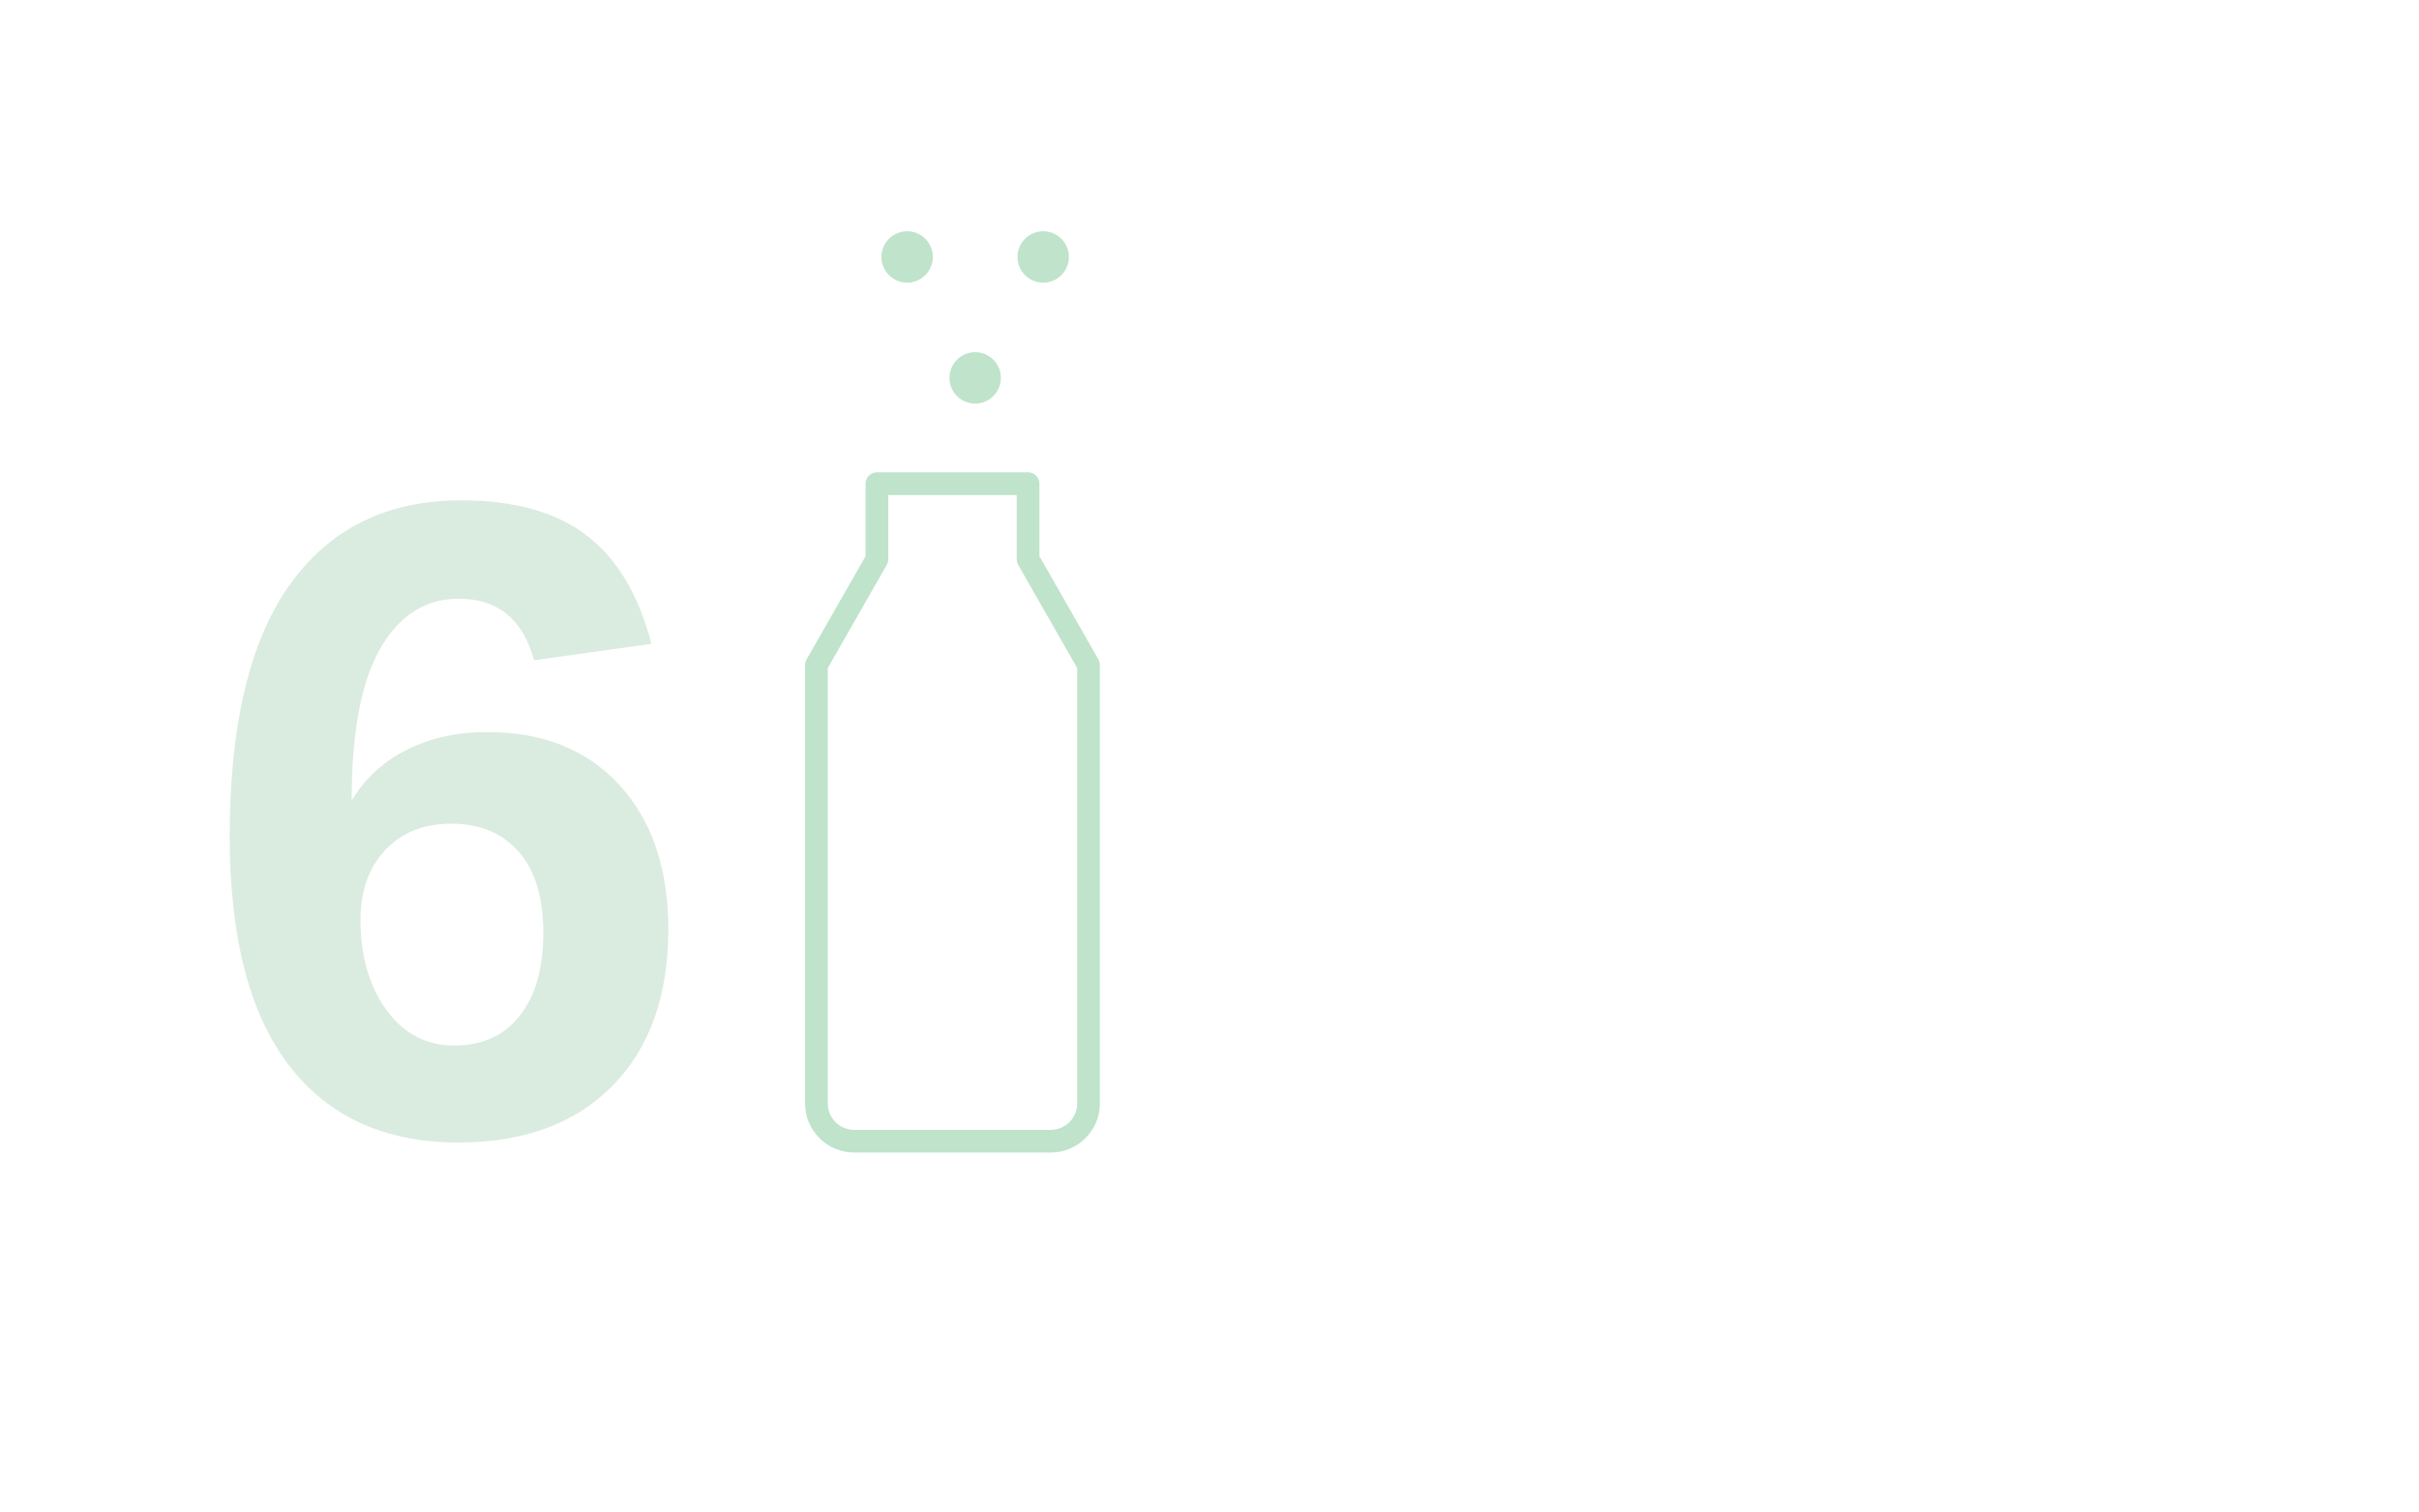
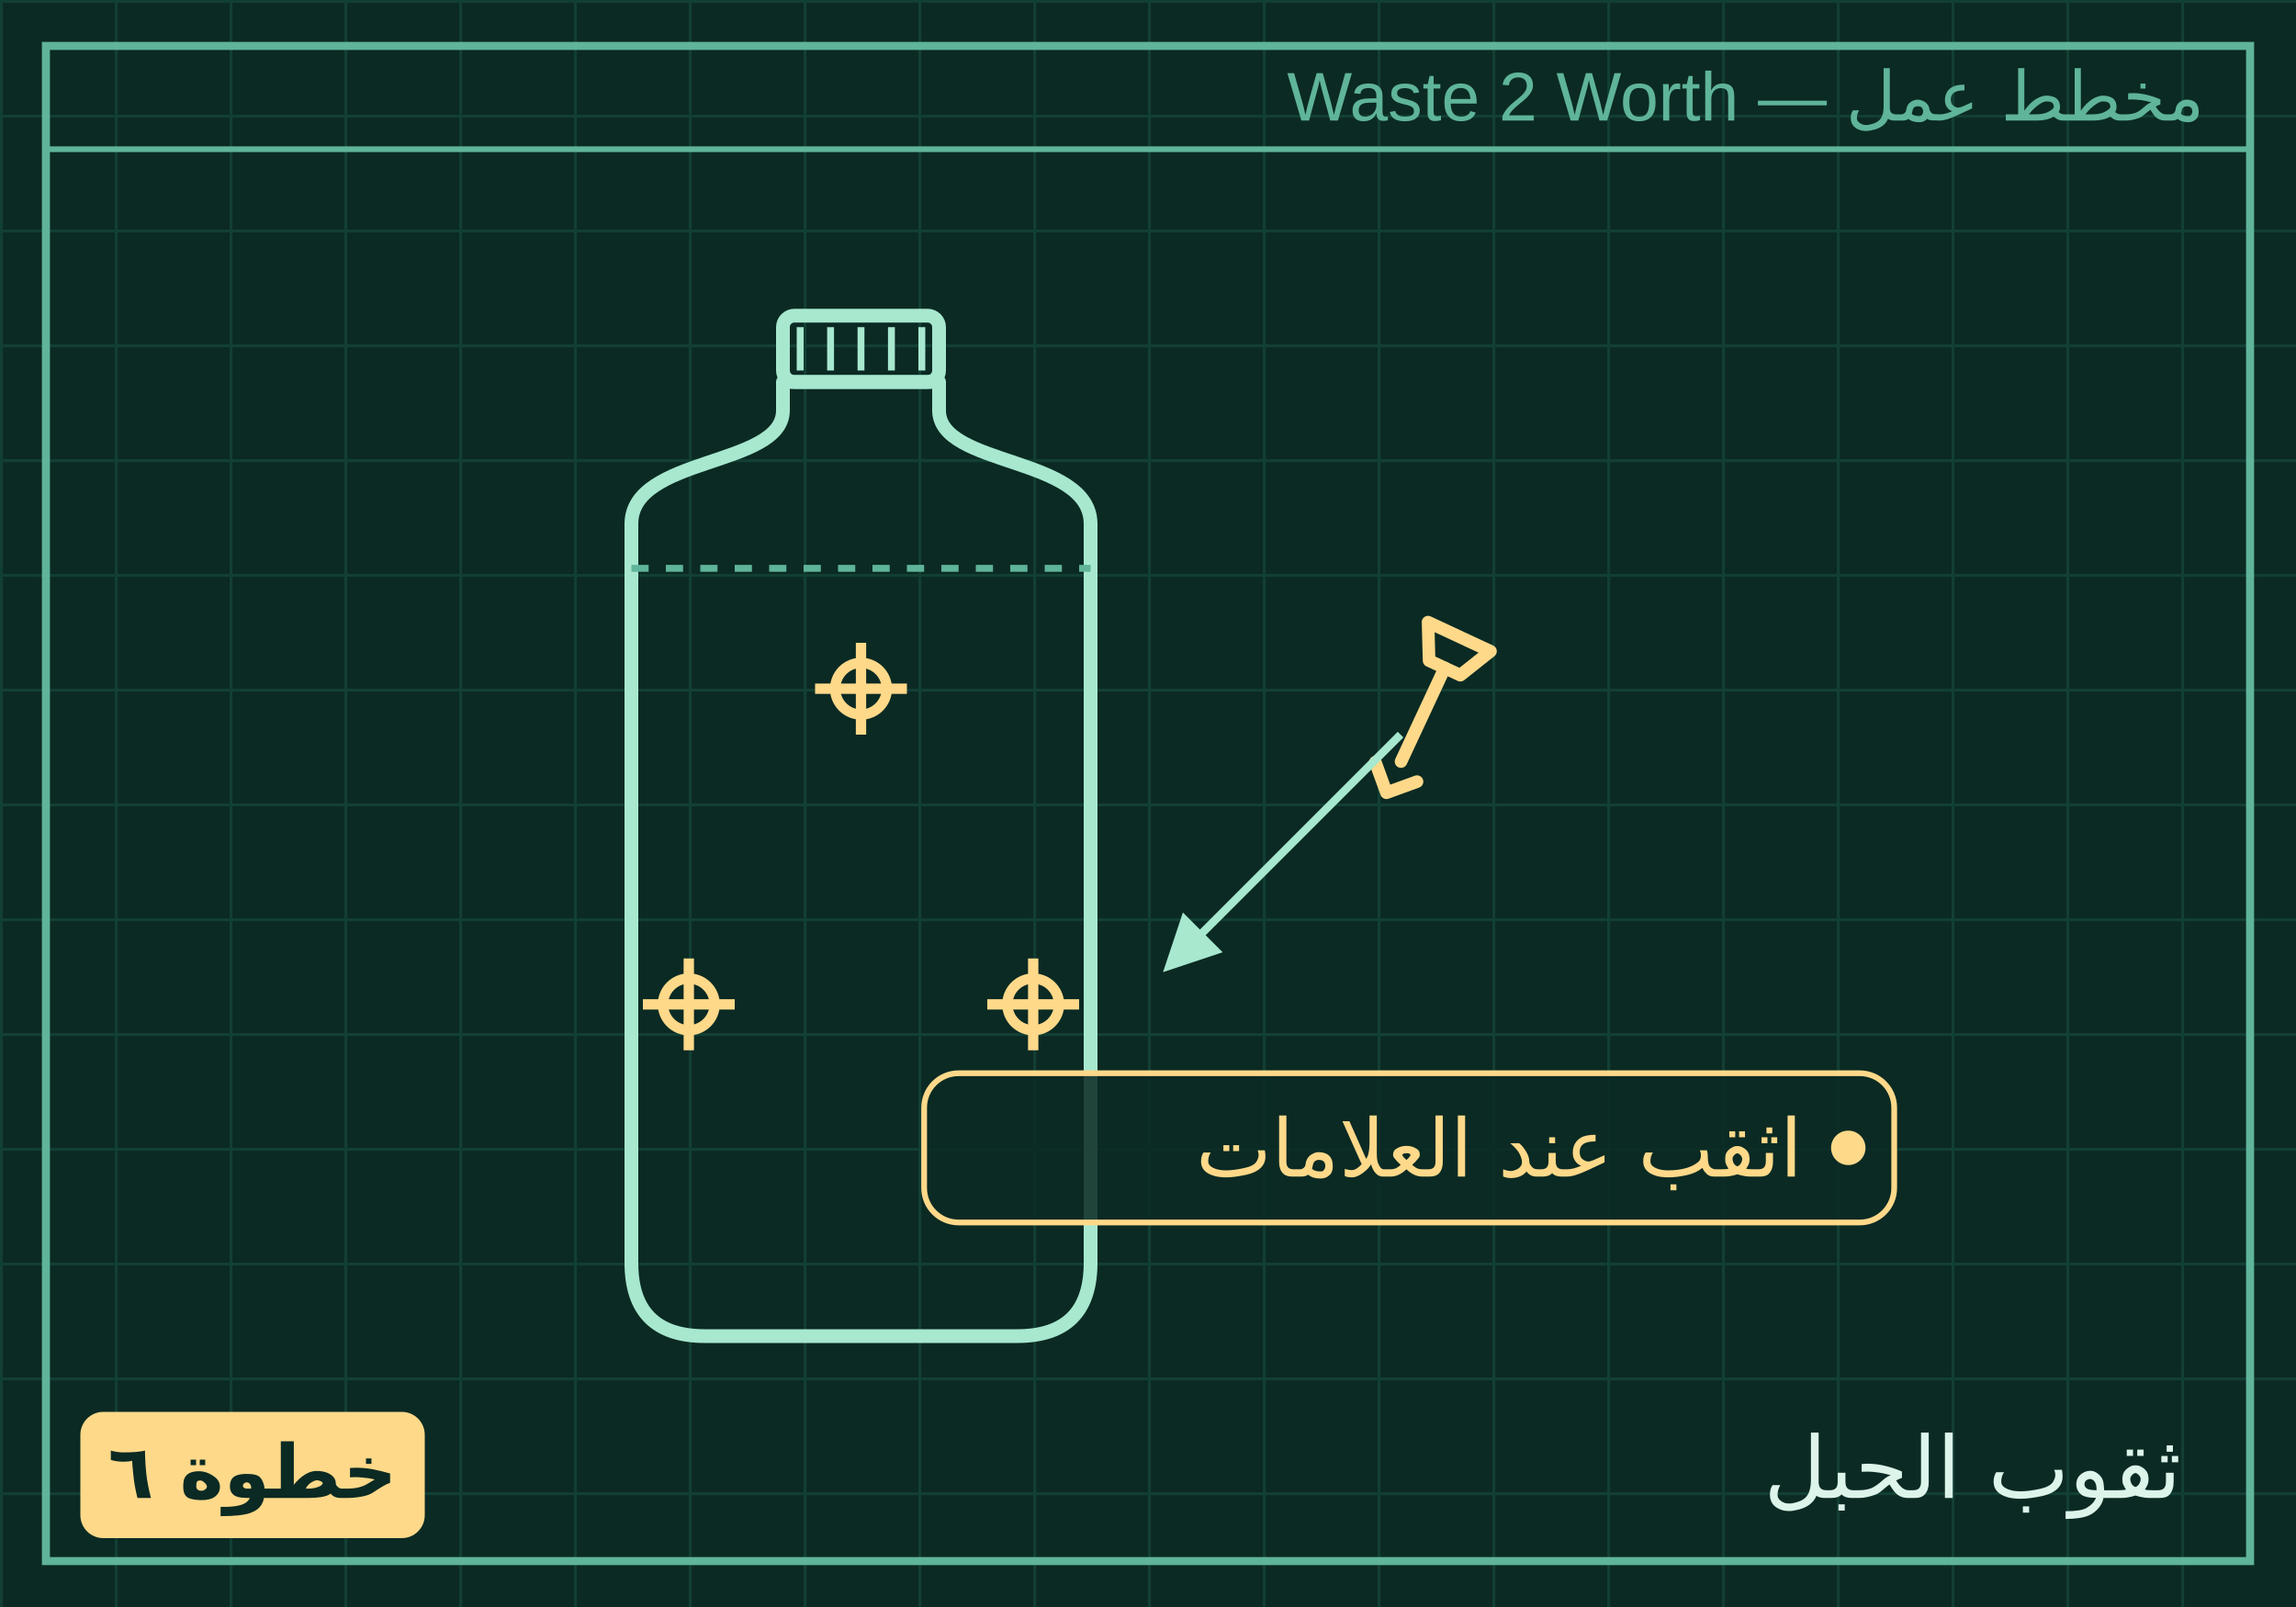
- <svg xmlns="http://www.w3.org/2000/svg" width="320" height="200" viewBox="0 0 320 200">
-   <text x="26" y="150" fill="hsl(140 30% 60%)" font-family="'Segoe UI',Arial,sans-serif" font-size="120" font-weight="800" opacity="0.28">6</text>
-   <g transform="translate(96 60)" fill="none" stroke="hsl(140 40% 82%)" stroke-width="3" stroke-linecap="round" stroke-linejoin="round">
-     <path d="M20 4h20v10l8 14v58a5 5 0 0 1-5 5H17a5 5 0 0 1-5-5V28l8-14z" />
+ <svg xmlns="http://www.w3.org/2000/svg" width="400" height="280" viewBox="0 0 400 280">
+   <defs>
+     <marker id="ah" viewBox="0 0 10 10" refX="8" refY="5" markerWidth="7" markerHeight="7" orient="auto-start-reverse">
+       <path d="M0 0L10 5L0 10z" fill="#a7e8cf" />
+     </marker>
+     <marker id="ahh" viewBox="0 0 10 10" refX="8" refY="5" markerWidth="7" markerHeight="7" orient="auto-start-reverse">
+       <path d="M0 0L10 5L0 10z" fill="#ffd98a" />
+     </marker>
+     <pattern id="grid" width="20" height="20" patternUnits="userSpaceOnUse">
+       <path d="M20 0H0V20" fill="none" stroke="#123f34" stroke-width="1" />
+     </pattern>
+     <pattern id="soil" width="9" height="9" patternUnits="userSpaceOnUse">
+       <circle cx="2" cy="2" r="1.1" fill="#5fb499" />
+       <circle cx="6.5" cy="6" r="1.1" fill="#5fb499" />
+     </pattern>
+     <pattern id="water" width="10" height="10" patternUnits="userSpaceOnUse" patternTransform="rotate(35)">
+       <line x1="0" y1="0" x2="0" y2="10" stroke="#5fb499" stroke-width="1" />
+     </pattern>
+   </defs>
+   <rect width="400" height="280" fill="#0b2a23" />
+   <rect width="400" height="280" fill="url(#grid)" />
+   <rect x="8" y="8" width="384" height="264" fill="none" stroke="#5fb499" stroke-width="1.4" />
+   <rect x="8" y="8" width="384" height="18" fill="none" stroke="#5fb499" stroke-width="1" />
+   <text x="384" y="21" font-family="'Segoe UI',Tahoma,Arial,sans-serif" font-size="12" fill="#5fb499" text-anchor="start" direction="rtl">مخطط عمل — Waste 2 Worth</text>
+   <g fill="none" stroke="#a7e8cf" stroke-width="2.4" stroke-linejoin="round">
+     <rect x="136.4" y="55" width="27.2" height="11.55" rx="2" />
+     <line x1="139.4" y1="57" x2="139.4" y2="64.55" stroke="#a7e8cf" stroke-width="1.2" />
+     <line x1="144.7" y1="57" x2="144.7" y2="64.55" stroke="#a7e8cf" stroke-width="1.2" />
+     <line x1="150" y1="57" x2="150" y2="64.55" stroke="#a7e8cf" stroke-width="1.2" />
+     <line x1="155.3" y1="57" x2="155.3" y2="64.55" stroke="#a7e8cf" stroke-width="1.2" />
+     <line x1="160.6" y1="57" x2="160.6" y2="64.55" stroke="#a7e8cf" stroke-width="1.2" />
+     <path d="M136.4 66.55 v4.95       C 136.4 81.4, 110 79.42, 110 91.3       v128.7       q0 12.8 12.8 12.8       h54.4       q12.8 0 12.8 -12.8       v-128.7       C 190 79.42, 163.6 81.4, 163.6 71.5       v-4.95 z" />
+     <path d="M110 99.022 h80" stroke="#5fb499" stroke-width="1.2" stroke-dasharray="3 3" />
  </g>
-   <g fill="none" stroke="hsl(140 40% 82%)" stroke-width="3" stroke-linecap="round" stroke-linejoin="round">
-     <circle cx="120" cy="34" r="3.4" fill="hsl(140 40% 82%)" stroke="none" />
-     <circle cx="138" cy="34" r="3.4" fill="hsl(140 40% 82%)" stroke="none" />
-     <circle cx="129" cy="50" r="3.4" fill="hsl(140 40% 82%)" stroke="none" />
+   <g stroke="#ffd98a" stroke-width="1.8">
+     <circle cx="120" cy="175" r="4.5" fill="none" />
+     <path d="M112 175h16M120 167v16" />
+   </g>
+   <g stroke="#ffd98a" stroke-width="1.8">
+     <circle cx="180" cy="175" r="4.5" fill="none" />
+     <path d="M172 175h16M180 167v16" />
+   </g>
+   <g stroke="#ffd98a" stroke-width="1.8">
+     <circle cx="150" cy="120" r="4.5" fill="none" />
+     <path d="M142 120h16M150 112v16" />
+   </g>
+   <g transform="translate(250 120) rotate(25)" fill="none" stroke="#ffd98a" stroke-width="2.2" stroke-linecap="round" stroke-linejoin="round">
+     <path d="M-6 -10h12l-3 6h-6z" />
+     <path d="M0 -4v18" />
+     <path d="M-4 16l4 4l4 -4" stroke-dasharray="0" />
+   </g>
+   <path d="M244 128l-40 40" stroke="#a7e8cf" stroke-width="1.4" fill="none" marker-end="url(#ah)" />
+   <g>
+     <rect x="161" y="187" width="169" height="26" rx="6" fill="#0b2a23" fill-opacity="0.86" stroke="#ffd98a" stroke-width="1" />
+     <circle cx="322" cy="200" r="3" fill="#ffd98a" />
+     <text x="314" y="205" font-family="'Segoe UI',Tahoma,Arial,sans-serif" font-size="14" fill="#ffd98a" text-anchor="start" direction="rtl">اثقب عند العلامات</text>
+   </g>
+   <g>
+     <rect x="14" y="246" width="60" height="22" rx="4" fill="#ffd98a" />
+     <text x="44" y="261" font-family="'Segoe UI',Tahoma,Arial,sans-serif" font-size="13" font-weight="700" fill="#0b2a23" text-anchor="middle">خطوة ٦</text>
+     <text x="380" y="261" font-family="'Segoe UI',Tahoma,Arial,sans-serif" font-size="15" fill="#dcf4ea" text-anchor="start" direction="rtl">ثقوب الحبل</text>
  </g>
</svg>
